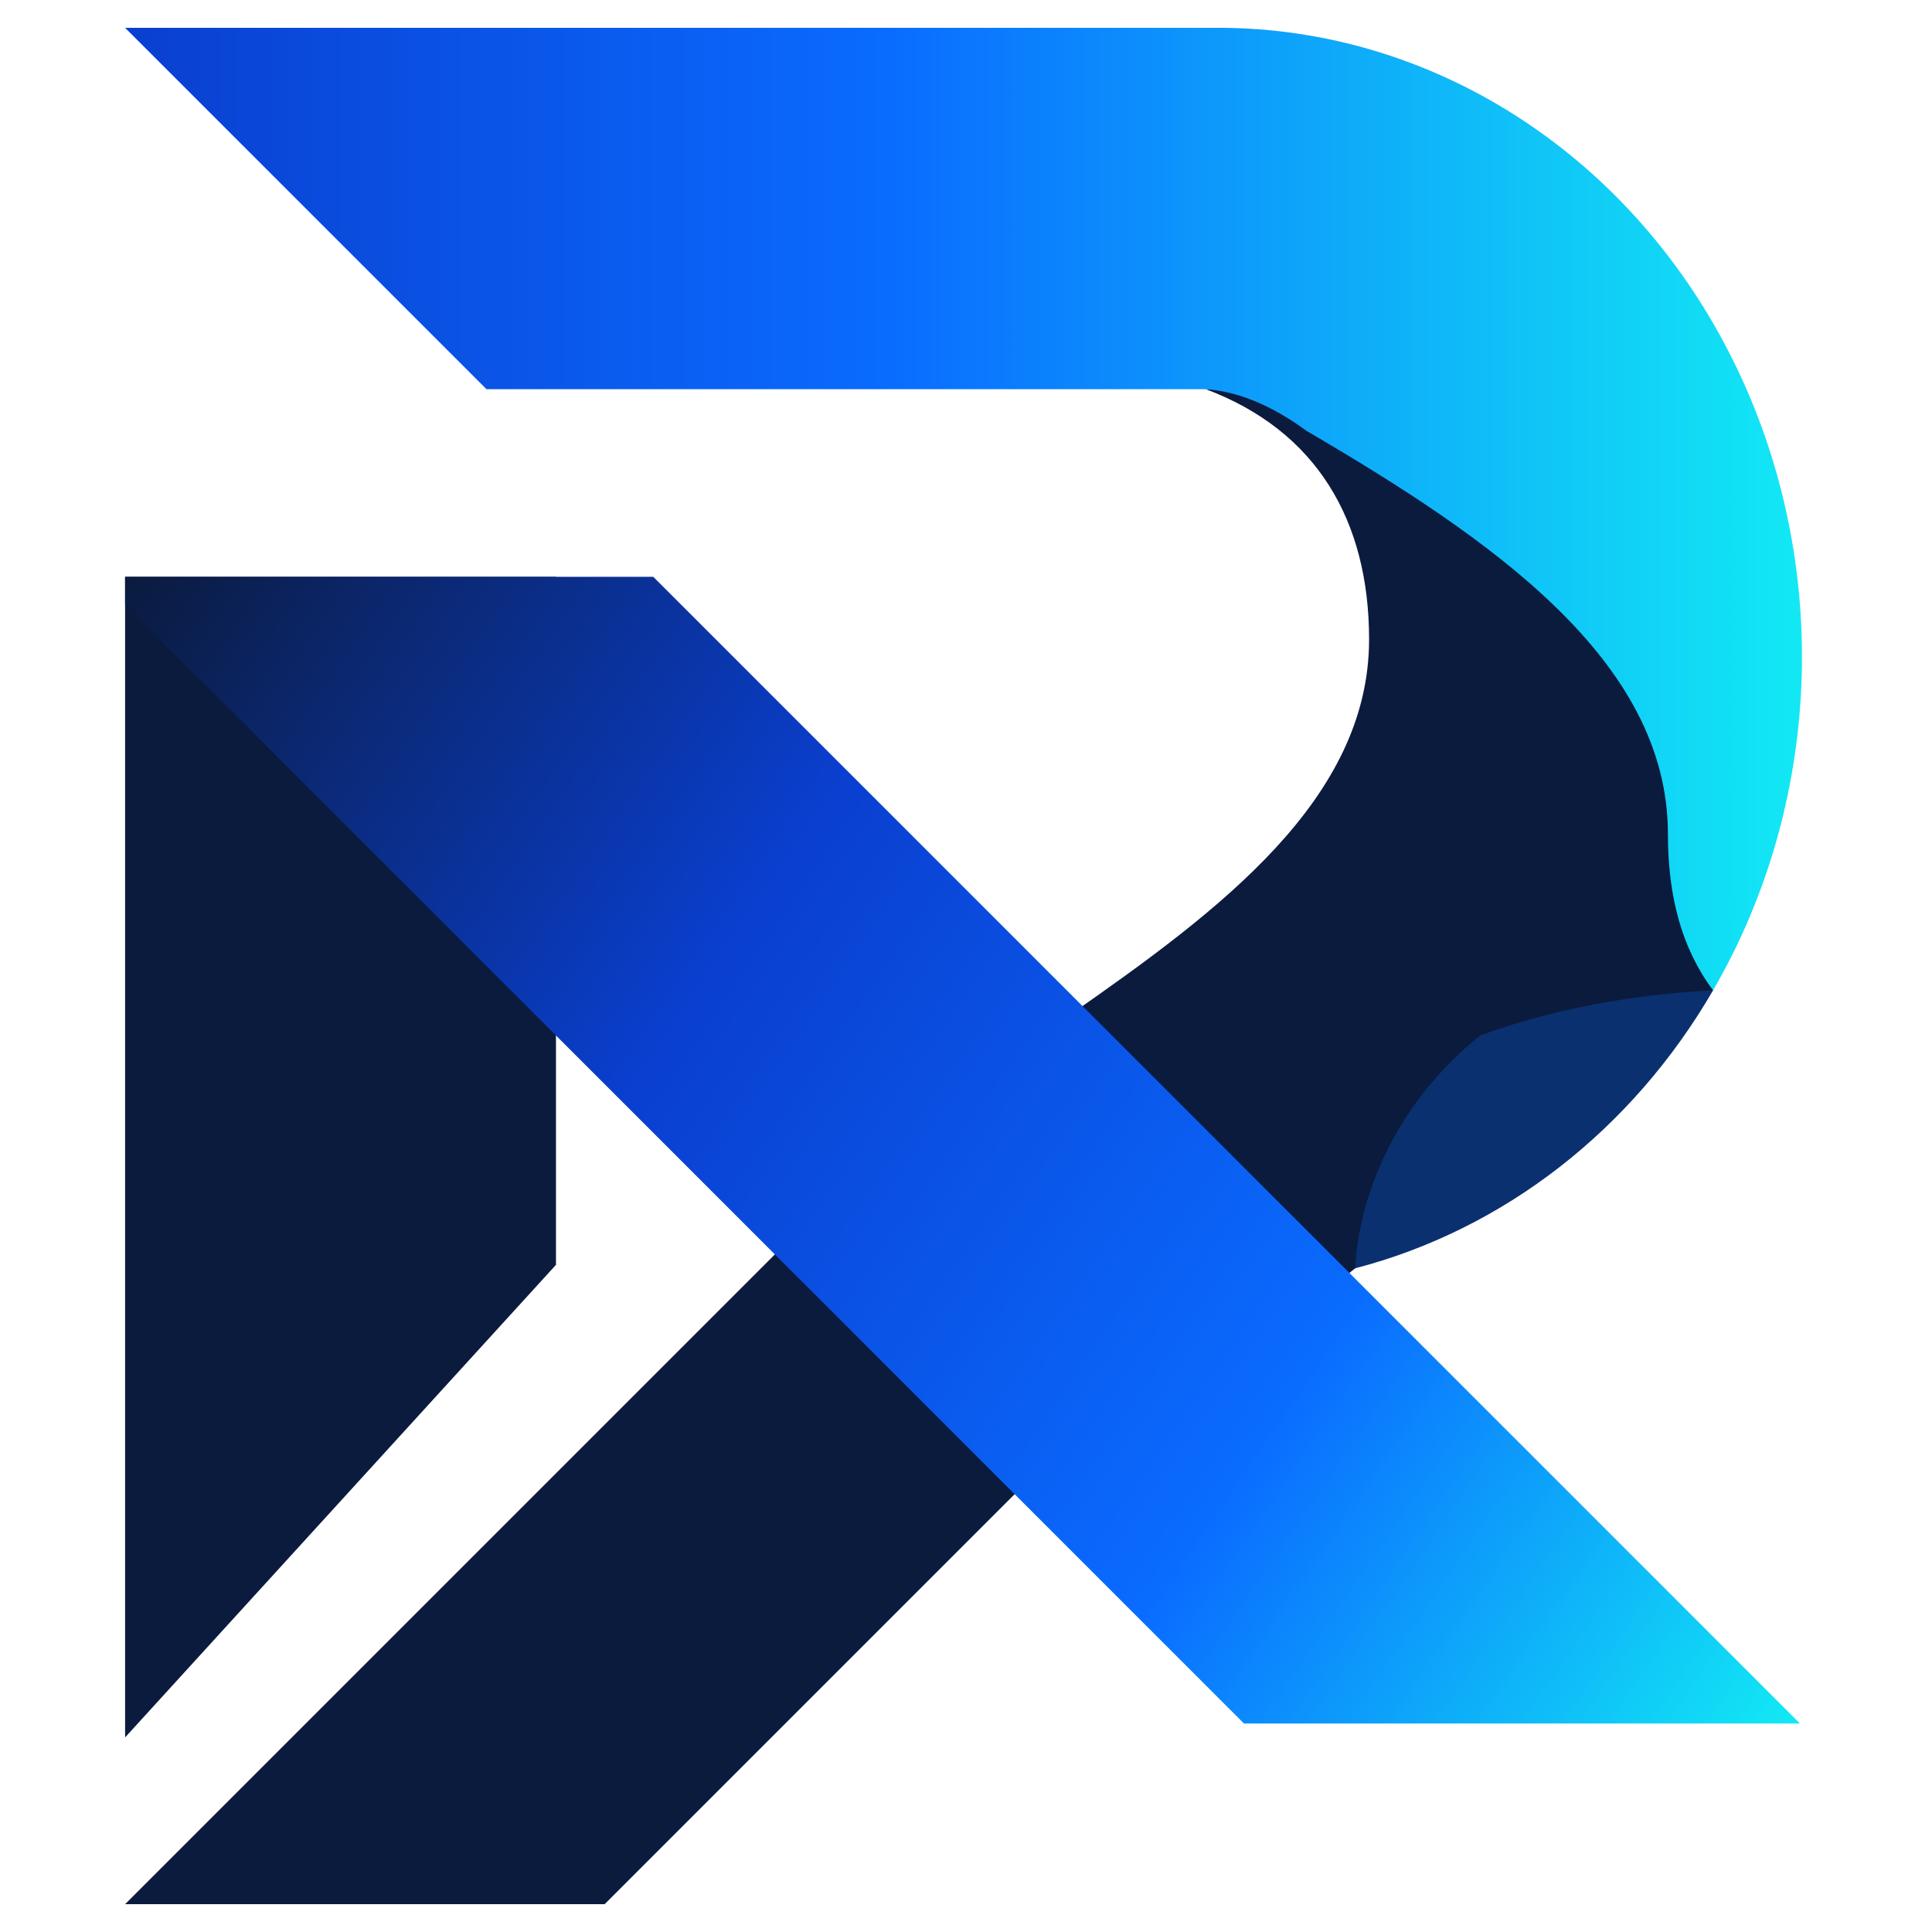
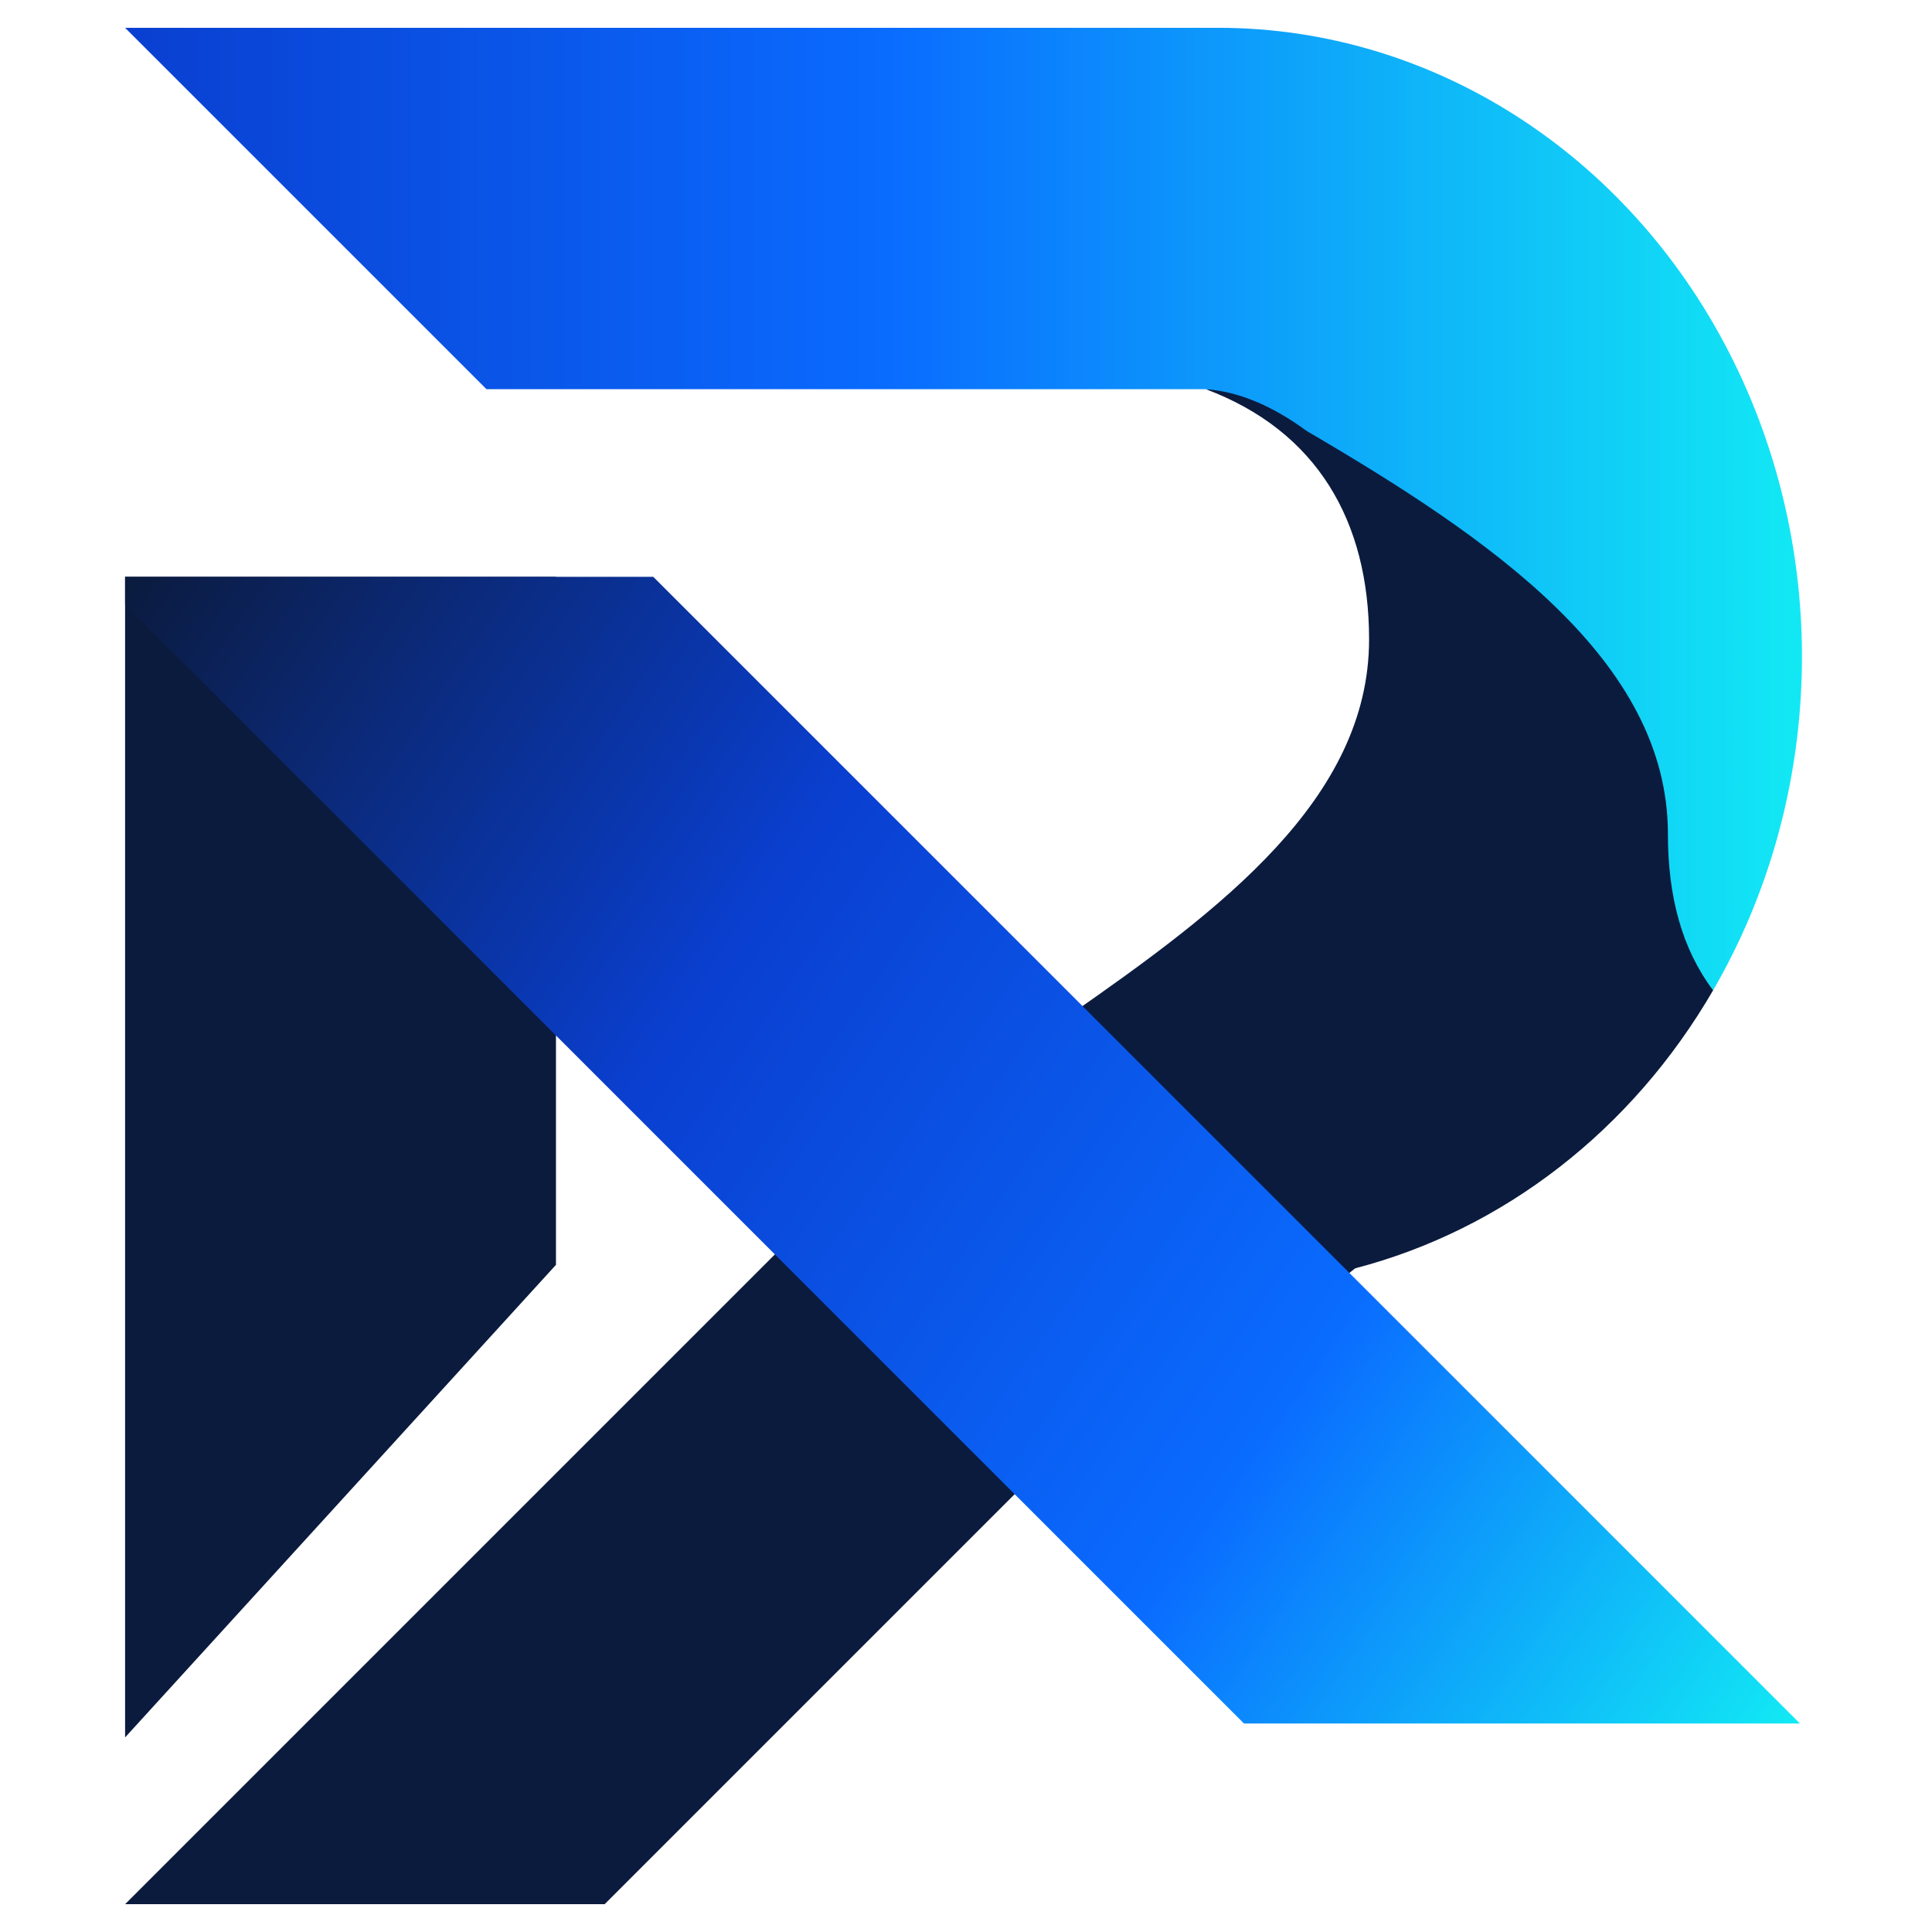
<svg xmlns="http://www.w3.org/2000/svg" viewBox="-21 0 556 556" width="32" height="32">
  <defs>
    <linearGradient id="bowl" x1="15" y1="0" x2="500" y2="0" gradientUnits="userSpaceOnUse">
      <stop offset="0" stop-color="#0A3FD0" />
      <stop offset=".45" stop-color="#0A6BFF" />
      <stop offset="1" stop-color="#12EAF4" />
    </linearGradient>
    <linearGradient id="stroke" x1="15" y1="166" x2="497" y2="496" gradientUnits="userSpaceOnUse">
      <stop offset="0" stop-color="#0B1B3E" />
      <stop offset=".35" stop-color="#0A3FD0" />
      <stop offset=".7" stop-color="#0A6BFF" />
      <stop offset="1" stop-color="#12EAF4" />
    </linearGradient>
  </defs>
  <g fill="#0B1B3E">
    <path d="M15 166H139V364L15 500Z" />
    <path d="M15 548L263 300L341 360L153 548Z" />
    <path d="M326 112H440L490 190L472 285L369 365L364 369L287 292C330 262 373 230 373 184C373 150 358 124 326 112Z" />
+     <path d="M472 285A168 181 0 0 1 369 365C370 345 380 318 405 298Q435 287 472 285Z" />
  </g>
-   <path fill="#0B3070" d="M472 285A168 181 0 0 1 369 365C370 345 380 318 405 298Q435 287 472 285Z" />
  <path fill="url(#stroke)" d="M15 166H167L497 496H337L15 174Z" />
  <path fill="url(#bowl)" d="M15 8H330A168 181 0 0 1 472 285C463 273 459 258 459 240C459 190 408 155 355 124Q340 113 326 112H119Z" />
</svg>
